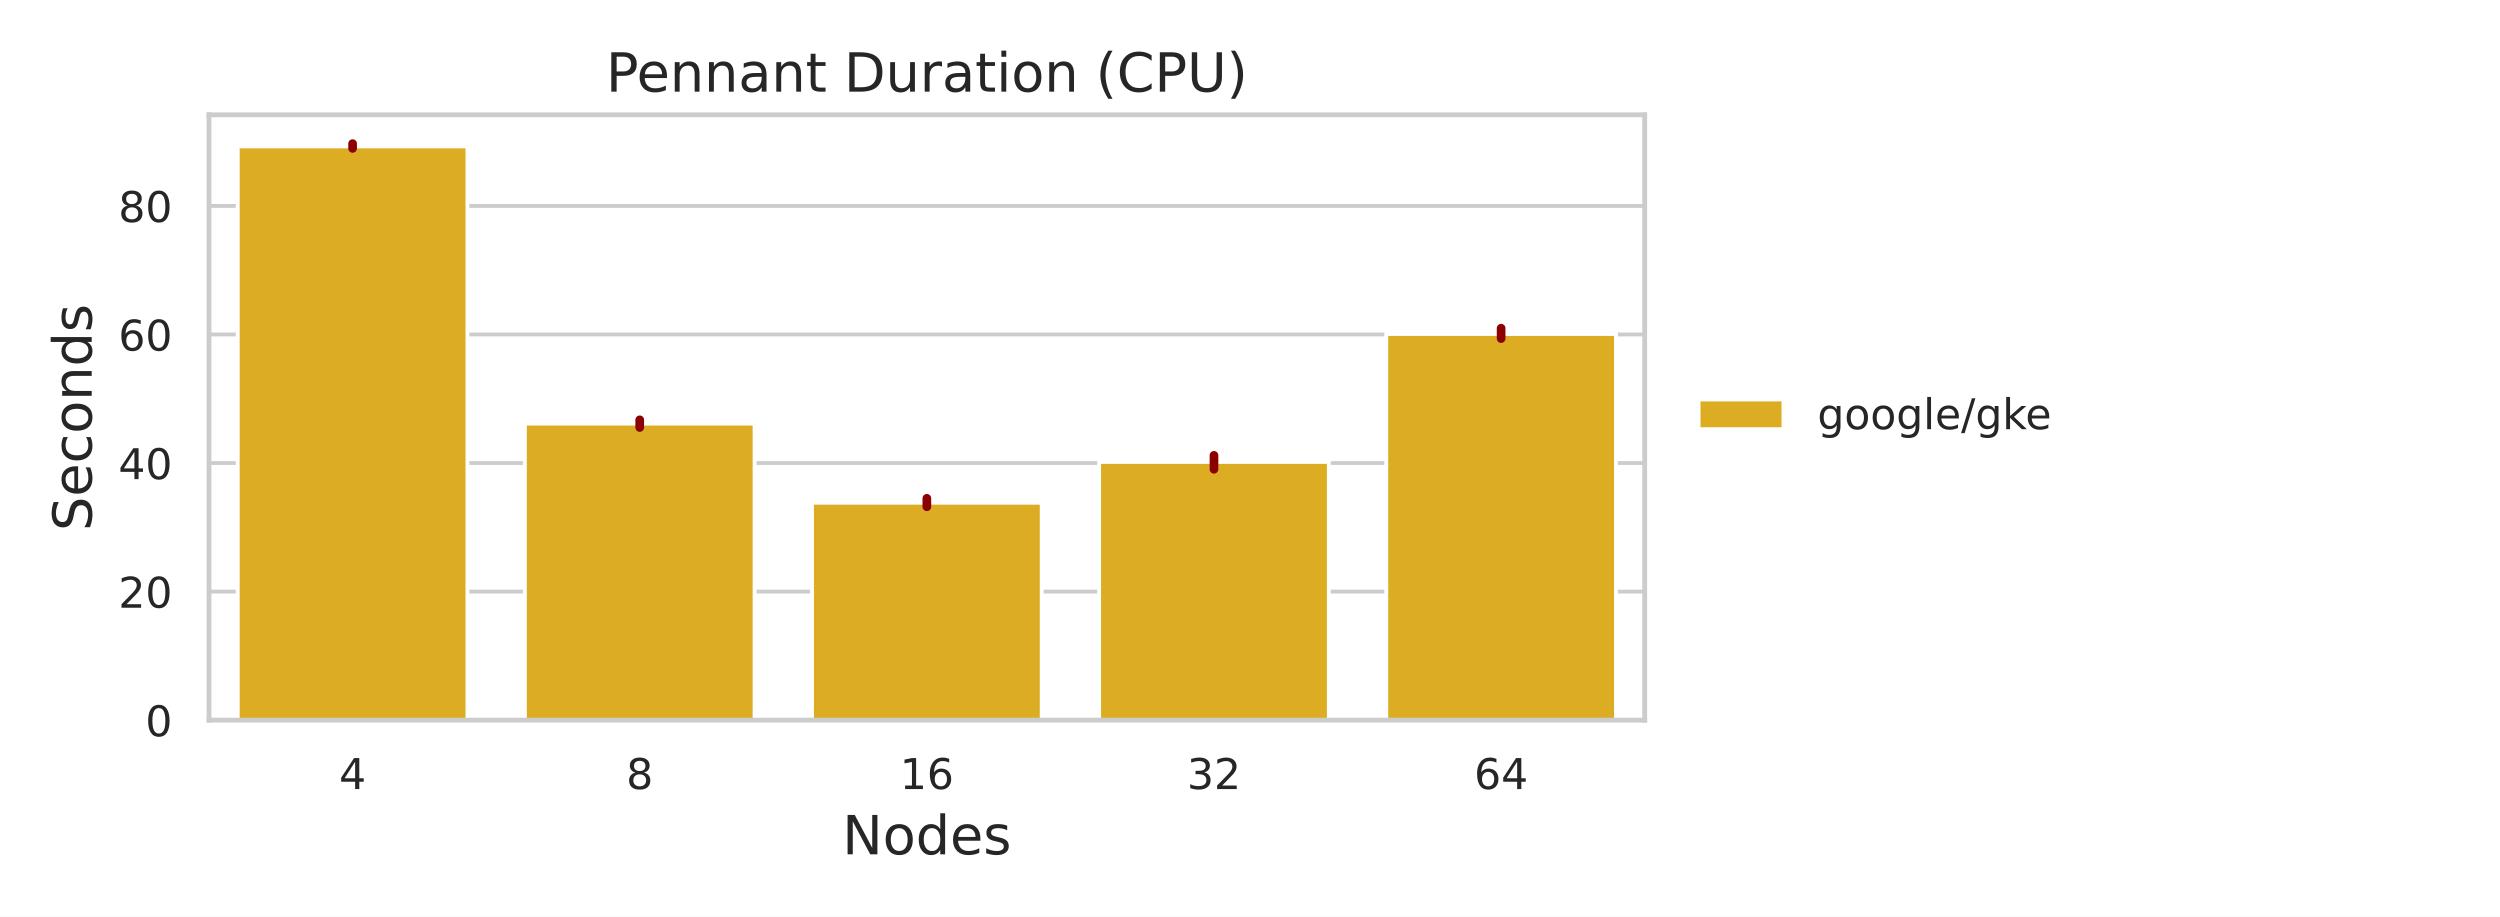
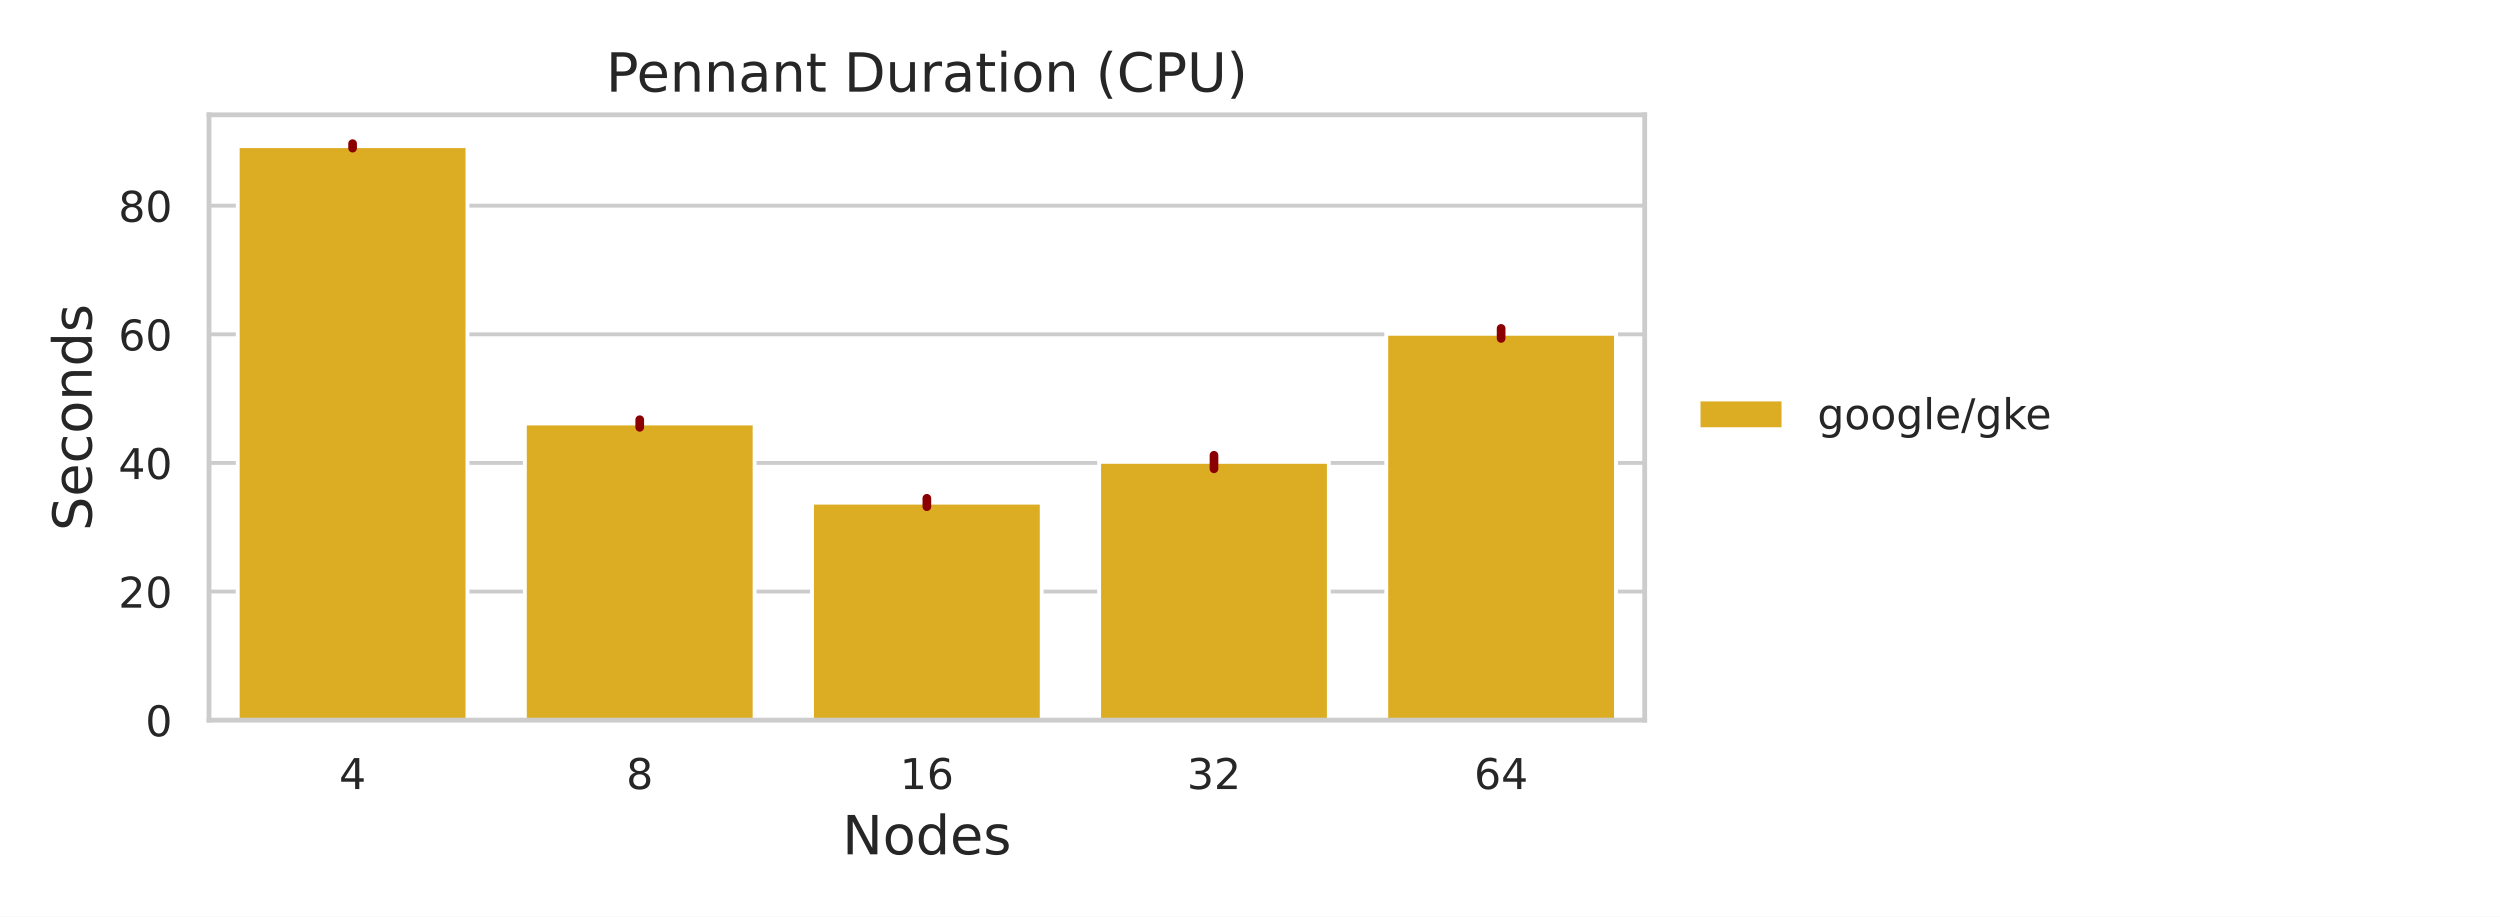
<svg xmlns="http://www.w3.org/2000/svg" xmlns:xlink="http://www.w3.org/1999/xlink" width="648pt" height="237.6pt" viewBox="0 0 648 237.6" version="1.1">
  <defs>
    <style type="text/css">*{stroke-linejoin: round; stroke-linecap: butt}</style>
  </defs>
  <g id="figure_1">
    <g id="patch_1">
      <path d="M 0 237.6  L 648 237.6  L 648 0  L 0 0  z " style="fill: #ffffff" />
    </g>
    <g id="axes_1">
      <g id="patch_2">
        <path d="M 54.18 186.66  L 426.301 186.66  L 426.301 29.76  L 54.18 29.76  z " style="fill: #ffffff" />
      </g>
      <g id="matplotlib.axis_1">
        <g id="xtick_1">
          <g id="text_1">
            <g style="fill: #262626" transform="translate(87.89275 204.5183) scale(0.11 -0.11)">
              <defs>
                <path id="DejaVuSans-34" d="M 2419 4116  L 825 1625  L 2419 1625  L 2419 4116  z M 2253 4666  L 3047 4666  L 3047 1625  L 3713 1625  L 3713 1100  L 3047 1100  L 3047 0  L 2419 0  L 2419 1100  L 313 1100  L 313 1709  L 2253 4666  z " transform="scale(0.015625)" />
              </defs>
              <use xlink:href="#DejaVuSans-34" />
            </g>
          </g>
        </g>
        <g id="xtick_2">
          <g id="text_2">
            <g style="fill: #262626" transform="translate(162.317 204.5183) scale(0.11 -0.11)">
              <defs>
                <path id="DejaVuSans-38" d="M 2034 2216  Q 1584 2216 1326 1975  Q 1069 1734 1069 1313  Q 1069 891 1326 650  Q 1584 409 2034 409  Q 2484 409 2743 651  Q 3003 894 3003 1313  Q 3003 1734 2745 1975  Q 2488 2216 2034 2216  z M 1403 2484  Q 997 2584 770 2862  Q 544 3141 544 3541  Q 544 4100 942 4425  Q 1341 4750 2034 4750  Q 2731 4750 3128 4425  Q 3525 4100 3525 3541  Q 3525 3141 3298 2862  Q 3072 2584 2669 2484  Q 3125 2378 3379 2068  Q 3634 1759 3634 1313  Q 3634 634 3220 271  Q 2806 -91 2034 -91  Q 1263 -91 848 271  Q 434 634 434 1313  Q 434 1759 690 2068  Q 947 2378 1403 2484  z M 1172 3481  Q 1172 3119 1398 2916  Q 1625 2713 2034 2713  Q 2441 2713 2670 2916  Q 2900 3119 2900 3481  Q 2900 3844 2670 4047  Q 2441 4250 2034 4250  Q 1625 4250 1398 4047  Q 1172 3844 1172 3481  z " transform="scale(0.015625)" />
              </defs>
              <use xlink:href="#DejaVuSans-38" />
            </g>
          </g>
        </g>
        <g id="xtick_3">
          <g id="text_3">
            <g style="fill: #262626" transform="translate(233.2419 204.5183) scale(0.11 -0.11)">
              <defs>
                <path id="DejaVuSans-31" d="M 794 531  L 1825 531  L 1825 4091  L 703 3866  L 703 4441  L 1819 4666  L 2450 4666  L 2450 531  L 3481 531  L 3481 0  L 794 0  L 794 531  z " transform="scale(0.015625)" />
                <path id="DejaVuSans-36" d="M 2113 2584  Q 1688 2584 1439 2293  Q 1191 2003 1191 1497  Q 1191 994 1439 701  Q 1688 409 2113 409  Q 2538 409 2786 701  Q 3034 994 3034 1497  Q 3034 2003 2786 2293  Q 2538 2584 2113 2584  z M 3366 4563  L 3366 3988  Q 3128 4100 2886 4159  Q 2644 4219 2406 4219  Q 1781 4219 1451 3797  Q 1122 3375 1075 2522  Q 1259 2794 1537 2939  Q 1816 3084 2150 3084  Q 2853 3084 3261 2657  Q 3669 2231 3669 1497  Q 3669 778 3244 343  Q 2819 -91 2113 -91  Q 1303 -91 875 529  Q 447 1150 447 2328  Q 447 3434 972 4092  Q 1497 4750 2381 4750  Q 2619 4750 2861 4703  Q 3103 4656 3366 4563  z " transform="scale(0.015625)" />
              </defs>
              <use xlink:href="#DejaVuSans-31" />
              <use xlink:href="#DejaVuSans-36" x="63.623" />
            </g>
          </g>
        </g>
        <g id="xtick_4">
          <g id="text_4">
            <g style="fill: #262626" transform="translate(307.6661 204.5183) scale(0.11 -0.11)">
              <defs>
                <path id="DejaVuSans-33" d="M 2597 2516  Q 3050 2419 3304 2112  Q 3559 1806 3559 1356  Q 3559 666 3084 287  Q 2609 -91 1734 -91  Q 1441 -91 1130 -33  Q 819 25 488 141  L 488 750  Q 750 597 1062 519  Q 1375 441 1716 441  Q 2309 441 2620 675  Q 2931 909 2931 1356  Q 2931 1769 2642 2001  Q 2353 2234 1838 2234  L 1294 2234  L 1294 2753  L 1863 2753  Q 2328 2753 2575 2939  Q 2822 3125 2822 3475  Q 2822 3834 2567 4026  Q 2313 4219 1838 4219  Q 1578 4219 1281 4162  Q 984 4106 628 3988  L 628 4550  Q 988 4650 1302 4700  Q 1616 4750 1894 4750  Q 2613 4750 3031 4423  Q 3450 4097 3450 3541  Q 3450 3153 3228 2886  Q 3006 2619 2597 2516  z " transform="scale(0.015625)" />
                <path id="DejaVuSans-32" d="M 1228 531  L 3431 531  L 3431 0  L 469 0  L 469 531  Q 828 903 1448 1529  Q 2069 2156 2228 2338  Q 2531 2678 2651 2914  Q 2772 3150 2772 3378  Q 2772 3750 2511 3984  Q 2250 4219 1831 4219  Q 1534 4219 1204 4116  Q 875 4013 500 3803  L 500 4441  Q 881 4594 1212 4672  Q 1544 4750 1819 4750  Q 2544 4750 2975 4387  Q 3406 4025 3406 3419  Q 3406 3131 3298 2873  Q 3191 2616 2906 2266  Q 2828 2175 2409 1742  Q 1991 1309 1228 531  z " transform="scale(0.015625)" />
              </defs>
              <use xlink:href="#DejaVuSans-33" />
              <use xlink:href="#DejaVuSans-32" x="63.623" />
            </g>
          </g>
        </g>
        <g id="xtick_5">
          <g id="text_5">
            <g style="fill: #262626" transform="translate(382.0903 204.5183) scale(0.11 -0.11)">
              <use xlink:href="#DejaVuSans-36" />
              <use xlink:href="#DejaVuSans-34" x="63.623" />
            </g>
          </g>
        </g>
        <g id="text_6">
          <g style="fill: #262626" transform="translate(218.3229 221.4437) scale(0.14 -0.14)">
            <defs>
              <path id="DejaVuSans-4e" d="M 628 4666  L 1478 4666  L 3547 763  L 3547 4666  L 4159 4666  L 4159 0  L 3309 0  L 1241 3903  L 1241 0  L 628 0  L 628 4666  z " transform="scale(0.015625)" />
              <path id="DejaVuSans-6f" d="M 1959 3097  Q 1497 3097 1228 2736  Q 959 2375 959 1747  Q 959 1119 1226 758  Q 1494 397 1959 397  Q 2419 397 2687 759  Q 2956 1122 2956 1747  Q 2956 2369 2687 2733  Q 2419 3097 1959 3097  z M 1959 3584  Q 2709 3584 3137 3096  Q 3566 2609 3566 1747  Q 3566 888 3137 398  Q 2709 -91 1959 -91  Q 1206 -91 779 398  Q 353 888 353 1747  Q 353 2609 779 3096  Q 1206 3584 1959 3584  z " transform="scale(0.015625)" />
              <path id="DejaVuSans-64" d="M 2906 2969  L 2906 4863  L 3481 4863  L 3481 0  L 2906 0  L 2906 525  Q 2725 213 2448 61  Q 2172 -91 1784 -91  Q 1150 -91 751 415  Q 353 922 353 1747  Q 353 2572 751 3078  Q 1150 3584 1784 3584  Q 2172 3584 2448 3432  Q 2725 3281 2906 2969  z M 947 1747  Q 947 1113 1208 752  Q 1469 391 1925 391  Q 2381 391 2643 752  Q 2906 1113 2906 1747  Q 2906 2381 2643 2742  Q 2381 3103 1925 3103  Q 1469 3103 1208 2742  Q 947 2381 947 1747  z " transform="scale(0.015625)" />
              <path id="DejaVuSans-65" d="M 3597 1894  L 3597 1613  L 953 1613  Q 991 1019 1311 708  Q 1631 397 2203 397  Q 2534 397 2845 478  Q 3156 559 3463 722  L 3463 178  Q 3153 47 2828 -22  Q 2503 -91 2169 -91  Q 1331 -91 842 396  Q 353 884 353 1716  Q 353 2575 817 3079  Q 1281 3584 2069 3584  Q 2775 3584 3186 3129  Q 3597 2675 3597 1894  z M 3022 2063  Q 3016 2534 2758 2815  Q 2500 3097 2075 3097  Q 1594 3097 1305 2825  Q 1016 2553 972 2059  L 3022 2063  z " transform="scale(0.015625)" />
              <path id="DejaVuSans-73" d="M 2834 3397  L 2834 2853  Q 2591 2978 2328 3040  Q 2066 3103 1784 3103  Q 1356 3103 1142 2972  Q 928 2841 928 2578  Q 928 2378 1081 2264  Q 1234 2150 1697 2047  L 1894 2003  Q 2506 1872 2764 1633  Q 3022 1394 3022 966  Q 3022 478 2636 193  Q 2250 -91 1575 -91  Q 1294 -91 989 -36  Q 684 19 347 128  L 347 722  Q 666 556 975 473  Q 1284 391 1588 391  Q 1994 391 2212 530  Q 2431 669 2431 922  Q 2431 1156 2273 1281  Q 2116 1406 1581 1522  L 1381 1569  Q 847 1681 609 1914  Q 372 2147 372 2553  Q 372 3047 722 3315  Q 1072 3584 1716 3584  Q 2034 3584 2315 3537  Q 2597 3491 2834 3397  z " transform="scale(0.015625)" />
            </defs>
            <use xlink:href="#DejaVuSans-4e" />
            <use xlink:href="#DejaVuSans-6f" x="74.805" />
            <use xlink:href="#DejaVuSans-64" x="135.986" />
            <use xlink:href="#DejaVuSans-65" x="199.463" />
            <use xlink:href="#DejaVuSans-73" x="260.986" />
          </g>
        </g>
      </g>
      <g id="matplotlib.axis_2">
        <g id="ytick_1">
          <g id="line2d_1">
-             <path d="M 54.18 186.66  L 426.301 186.66  " clip-path="url(#p2c343bdf45)" style="fill: none; stroke: #cccccc; stroke-linecap: round" />
+             <path d="M 54.18 186.66  L 426.301 186.66  " clip-path="url(#p4a77df397a)" style="fill: none; stroke: #cccccc; stroke-linecap: round" />
          </g>
          <g id="text_7">
            <g style="fill: #262626" transform="translate(37.68125 190.8391) scale(0.11 -0.11)">
              <defs>
                <path id="DejaVuSans-30" d="M 2034 4250  Q 1547 4250 1301 3770  Q 1056 3291 1056 2328  Q 1056 1369 1301 889  Q 1547 409 2034 409  Q 2525 409 2770 889  Q 3016 1369 3016 2328  Q 3016 3291 2770 3770  Q 2525 4250 2034 4250  z M 2034 4750  Q 2819 4750 3233 4129  Q 3647 3509 3647 2328  Q 3647 1150 3233 529  Q 2819 -91 2034 -91  Q 1250 -91 836 529  Q 422 1150 422 2328  Q 422 3509 836 4129  Q 1250 4750 2034 4750  z " transform="scale(0.015625)" />
              </defs>
              <use xlink:href="#DejaVuSans-30" />
            </g>
          </g>
        </g>
        <g id="ytick_2">
          <g id="line2d_2">
-             <path d="M 54.18 153.339  L 426.301 153.339  " clip-path="url(#p2c343bdf45)" style="fill: none; stroke: #cccccc; stroke-linecap: round" />
+             <path d="M 54.18 153.324  L 426.301 153.324  " clip-path="url(#p4a77df397a)" style="fill: none; stroke: #cccccc; stroke-linecap: round" />
          </g>
          <g id="text_8">
-             <g style="fill: #262626" transform="translate(30.6825 157.5181) scale(0.11 -0.11)">
+             <g style="fill: #262626" transform="translate(30.6825 157.5032) scale(0.11 -0.11)">
              <use xlink:href="#DejaVuSans-32" />
              <use xlink:href="#DejaVuSans-30" x="63.623" />
            </g>
          </g>
        </g>
        <g id="ytick_3">
          <g id="line2d_3">
-             <path d="M 54.18 120.018  L 426.301 120.018  " clip-path="url(#p2c343bdf45)" style="fill: none; stroke: #cccccc; stroke-linecap: round" />
+             <path d="M 54.18 119.988  L 426.301 119.988  " clip-path="url(#p4a77df397a)" style="fill: none; stroke: #cccccc; stroke-linecap: round" />
          </g>
          <g id="text_9">
-             <g style="fill: #262626" transform="translate(30.6825 124.1971) scale(0.11 -0.11)">
+             <g style="fill: #262626" transform="translate(30.6825 124.1672) scale(0.11 -0.11)">
              <use xlink:href="#DejaVuSans-34" />
              <use xlink:href="#DejaVuSans-30" x="63.623" />
            </g>
          </g>
        </g>
        <g id="ytick_4">
          <g id="line2d_4">
-             <path d="M 54.18 86.697  L 426.301 86.697  " clip-path="url(#p2c343bdf45)" style="fill: none; stroke: #cccccc; stroke-linecap: round" />
+             <path d="M 54.18 86.652  L 426.301 86.652  " clip-path="url(#p4a77df397a)" style="fill: none; stroke: #cccccc; stroke-linecap: round" />
          </g>
          <g id="text_10">
-             <g style="fill: #262626" transform="translate(30.6825 90.87609) scale(0.11 -0.11)">
+             <g style="fill: #262626" transform="translate(30.6825 90.83129) scale(0.11 -0.11)">
              <use xlink:href="#DejaVuSans-36" />
              <use xlink:href="#DejaVuSans-30" x="63.623" />
            </g>
          </g>
        </g>
        <g id="ytick_5">
          <g id="line2d_5">
-             <path d="M 54.18 53.376  L 426.301 53.376  " clip-path="url(#p2c343bdf45)" style="fill: none; stroke: #cccccc; stroke-linecap: round" />
+             <path d="M 54.18 53.316  L 426.301 53.316  " clip-path="url(#p4a77df397a)" style="fill: none; stroke: #cccccc; stroke-linecap: round" />
          </g>
          <g id="text_11">
-             <g style="fill: #262626" transform="translate(30.6825 57.55508) scale(0.11 -0.11)">
+             <g style="fill: #262626" transform="translate(30.6825 57.49534) scale(0.11 -0.11)">
              <use xlink:href="#DejaVuSans-38" />
              <use xlink:href="#DejaVuSans-30" x="63.623" />
            </g>
          </g>
        </g>
        <g id="text_12">
          <g style="fill: #262626" transform="translate(23.77094 137.6198) rotate(-90) scale(0.14 -0.14)">
            <defs>
              <path id="DejaVuSans-53" d="M 3425 4513  L 3425 3897  Q 3066 4069 2747 4153  Q 2428 4238 2131 4238  Q 1616 4238 1336 4038  Q 1056 3838 1056 3469  Q 1056 3159 1242 3001  Q 1428 2844 1947 2747  L 2328 2669  Q 3034 2534 3370 2195  Q 3706 1856 3706 1288  Q 3706 609 3251 259  Q 2797 -91 1919 -91  Q 1588 -91 1214 -16  Q 841 59 441 206  L 441 856  Q 825 641 1194 531  Q 1563 422 1919 422  Q 2459 422 2753 634  Q 3047 847 3047 1241  Q 3047 1584 2836 1778  Q 2625 1972 2144 2069  L 1759 2144  Q 1053 2284 737 2584  Q 422 2884 422 3419  Q 422 4038 858 4394  Q 1294 4750 2059 4750  Q 2388 4750 2728 4690  Q 3069 4631 3425 4513  z " transform="scale(0.015625)" />
              <path id="DejaVuSans-63" d="M 3122 3366  L 3122 2828  Q 2878 2963 2633 3030  Q 2388 3097 2138 3097  Q 1578 3097 1268 2742  Q 959 2388 959 1747  Q 959 1106 1268 751  Q 1578 397 2138 397  Q 2388 397 2633 464  Q 2878 531 3122 666  L 3122 134  Q 2881 22 2623 -34  Q 2366 -91 2075 -91  Q 1284 -91 818 406  Q 353 903 353 1747  Q 353 2603 823 3093  Q 1294 3584 2113 3584  Q 2378 3584 2631 3529  Q 2884 3475 3122 3366  z " transform="scale(0.015625)" />
              <path id="DejaVuSans-6e" d="M 3513 2113  L 3513 0  L 2938 0  L 2938 2094  Q 2938 2591 2744 2837  Q 2550 3084 2163 3084  Q 1697 3084 1428 2787  Q 1159 2491 1159 1978  L 1159 0  L 581 0  L 581 3500  L 1159 3500  L 1159 2956  Q 1366 3272 1645 3428  Q 1925 3584 2291 3584  Q 2894 3584 3203 3211  Q 3513 2838 3513 2113  z " transform="scale(0.015625)" />
            </defs>
            <use xlink:href="#DejaVuSans-53" />
            <use xlink:href="#DejaVuSans-65" x="63.477" />
            <use xlink:href="#DejaVuSans-63" x="125" />
            <use xlink:href="#DejaVuSans-6f" x="179.98" />
            <use xlink:href="#DejaVuSans-6e" x="241.162" />
            <use xlink:href="#DejaVuSans-64" x="304.541" />
            <use xlink:href="#DejaVuSans-73" x="368.018" />
          </g>
        </g>
      </g>
      <g id="patch_3">
-         <path d="M 61.622 186.66  L 121.162 186.66  L 121.162 37.946  L 61.622 37.946  z " clip-path="url(#p2c343bdf45)" style="fill: #dcad23; stroke: #ffffff; stroke-linejoin: miter" />
+         <path d="M 61.622 186.66  L 121.162 186.66  L 121.162 37.879  L 61.622 37.879  z " clip-path="url(#p4a77df397a)" style="fill: #dcad23; stroke: #ffffff; stroke-linejoin: miter" />
      </g>
      <g id="patch_4">
-         <path d="M 136.047 186.66  L 195.586 186.66  L 195.586 109.798  L 136.047 109.798  z " clip-path="url(#p2c343bdf45)" style="fill: #dcad23; stroke: #ffffff; stroke-linejoin: miter" />
+         <path d="M 136.047 186.66  L 195.586 186.66  L 195.586 109.764  L 136.047 109.764  z " clip-path="url(#p4a77df397a)" style="fill: #dcad23; stroke: #ffffff; stroke-linejoin: miter" />
      </g>
      <g id="patch_5">
-         <path d="M 210.471 186.66  L 270.01 186.66  L 270.01 130.313  L 210.471 130.313  z " clip-path="url(#p2c343bdf45)" style="fill: #dcad23; stroke: #ffffff; stroke-linejoin: miter" />
+         <path d="M 210.471 186.66  L 270.01 186.66  L 270.01 130.288  L 210.471 130.288  z " clip-path="url(#p4a77df397a)" style="fill: #dcad23; stroke: #ffffff; stroke-linejoin: miter" />
      </g>
      <g id="patch_6">
-         <path d="M 284.895 186.66  L 344.435 186.66  L 344.435 119.742  L 284.895 119.742  z " clip-path="url(#p2c343bdf45)" style="fill: #dcad23; stroke: #ffffff; stroke-linejoin: miter" />
+         <path d="M 284.895 186.66  L 344.435 186.66  L 344.435 119.712  L 284.895 119.712  z " clip-path="url(#p4a77df397a)" style="fill: #dcad23; stroke: #ffffff; stroke-linejoin: miter" />
      </g>
      <g id="patch_7">
-         <path d="M 359.319 186.66  L 418.859 186.66  L 418.859 86.568  L 359.319 86.568  z " clip-path="url(#p2c343bdf45)" style="fill: #dcad23; stroke: #ffffff; stroke-linejoin: miter" />
+         <path d="M 359.319 186.66  L 418.859 186.66  L 418.859 86.523  L 359.319 86.523  z " clip-path="url(#p4a77df397a)" style="fill: #dcad23; stroke: #ffffff; stroke-linejoin: miter" />
      </g>
      <g id="patch_8">
-         <path d="M 91.392 186.66  L 91.392 186.66  L 91.392 186.66  L 91.392 186.66  z " clip-path="url(#p2c343bdf45)" style="fill: #dcad23; stroke: #ffffff; stroke-linejoin: miter" />
+         <path d="M 91.392 186.66  L 91.392 186.66  L 91.392 186.66  L 91.392 186.66  z " clip-path="url(#p4a77df397a)" style="fill: #dcad23; stroke: #ffffff; stroke-linejoin: miter" />
      </g>
      <g id="line2d_6">
-         <path d="M 91.392 38.463  L 91.392 37.231  " clip-path="url(#p2c343bdf45)" style="fill: none; stroke: #8b0000; stroke-width: 2.25; stroke-linecap: round" />
+         <path d="M 91.392 38.396  L 91.392 37.231  " clip-path="url(#p4a77df397a)" style="fill: none; stroke: #8b0000; stroke-width: 2.25; stroke-linecap: round" />
      </g>
      <g id="line2d_7">
-         <path d="M 165.816 110.81  L 165.816 108.819  " clip-path="url(#p2c343bdf45)" style="fill: none; stroke: #8b0000; stroke-width: 2.25; stroke-linecap: round" />
+         <path d="M 165.816 110.762  L 165.816 108.784  " clip-path="url(#p4a77df397a)" style="fill: none; stroke: #8b0000; stroke-width: 2.25; stroke-linecap: round" />
      </g>
      <g id="line2d_8">
-         <path d="M 240.241 131.354  L 240.241 129.163  " clip-path="url(#p2c343bdf45)" style="fill: none; stroke: #8b0000; stroke-width: 2.25; stroke-linecap: round" />
+         <path d="M 240.241 131.329  L 240.241 129.16  " clip-path="url(#p4a77df397a)" style="fill: none; stroke: #8b0000; stroke-width: 2.25; stroke-linecap: round" />
      </g>
      <g id="line2d_9">
-         <path d="M 314.665 121.635  L 314.665 118.033  " clip-path="url(#p2c343bdf45)" style="fill: none; stroke: #8b0000; stroke-width: 2.25; stroke-linecap: round" />
+         <path d="M 314.665 121.514  L 314.665 118.005  " clip-path="url(#p4a77df397a)" style="fill: none; stroke: #8b0000; stroke-width: 2.25; stroke-linecap: round" />
      </g>
      <g id="line2d_10">
-         <path d="M 389.089 87.757  L 389.089 85.073  " clip-path="url(#p2c343bdf45)" style="fill: none; stroke: #8b0000; stroke-width: 2.25; stroke-linecap: round" />
+         <path d="M 389.089 87.715  L 389.089 85.12  " clip-path="url(#p4a77df397a)" style="fill: none; stroke: #8b0000; stroke-width: 2.25; stroke-linecap: round" />
      </g>
      <g id="patch_9">
        <path d="M 54.18 186.66  L 54.18 29.76  " style="fill: none; stroke: #cccccc; stroke-width: 1.25; stroke-linejoin: miter; stroke-linecap: square" />
      </g>
      <g id="patch_10">
        <path d="M 426.301 186.66  L 426.301 29.76  " style="fill: none; stroke: #cccccc; stroke-width: 1.25; stroke-linejoin: miter; stroke-linecap: square" />
      </g>
      <g id="patch_11">
        <path d="M 54.18 186.66  L 426.301 186.66  " style="fill: none; stroke: #cccccc; stroke-width: 1.25; stroke-linejoin: miter; stroke-linecap: square" />
      </g>
      <g id="patch_12">
        <path d="M 54.18 29.76  L 426.301 29.76  " style="fill: none; stroke: #cccccc; stroke-width: 1.25; stroke-linejoin: miter; stroke-linecap: square" />
      </g>
      <g id="text_13">
        <g style="fill: #262626" transform="translate(157.0784 23.76) scale(0.14 -0.14)">
          <defs>
            <path id="DejaVuSans-50" d="M 1259 4147  L 1259 2394  L 2053 2394  Q 2494 2394 2734 2622  Q 2975 2850 2975 3272  Q 2975 3691 2734 3919  Q 2494 4147 2053 4147  L 1259 4147  z M 628 4666  L 2053 4666  Q 2838 4666 3239 4311  Q 3641 3956 3641 3272  Q 3641 2581 3239 2228  Q 2838 1875 2053 1875  L 1259 1875  L 1259 0  L 628 0  L 628 4666  z " transform="scale(0.015625)" />
            <path id="DejaVuSans-61" d="M 2194 1759  Q 1497 1759 1228 1600  Q 959 1441 959 1056  Q 959 750 1161 570  Q 1363 391 1709 391  Q 2188 391 2477 730  Q 2766 1069 2766 1631  L 2766 1759  L 2194 1759  z M 3341 1997  L 3341 0  L 2766 0  L 2766 531  Q 2569 213 2275 61  Q 1981 -91 1556 -91  Q 1019 -91 701 211  Q 384 513 384 1019  Q 384 1609 779 1909  Q 1175 2209 1959 2209  L 2766 2209  L 2766 2266  Q 2766 2663 2505 2880  Q 2244 3097 1772 3097  Q 1472 3097 1187 3025  Q 903 2953 641 2809  L 641 3341  Q 956 3463 1253 3523  Q 1550 3584 1831 3584  Q 2591 3584 2966 3190  Q 3341 2797 3341 1997  z " transform="scale(0.015625)" />
            <path id="DejaVuSans-74" d="M 1172 4494  L 1172 3500  L 2356 3500  L 2356 3053  L 1172 3053  L 1172 1153  Q 1172 725 1289 603  Q 1406 481 1766 481  L 2356 481  L 2356 0  L 1766 0  Q 1100 0 847 248  Q 594 497 594 1153  L 594 3053  L 172 3053  L 172 3500  L 594 3500  L 594 4494  L 1172 4494  z " transform="scale(0.015625)" />
            <path id="DejaVuSans-20" transform="scale(0.015625)" />
            <path id="DejaVuSans-44" d="M 1259 4147  L 1259 519  L 2022 519  Q 2988 519 3436 956  Q 3884 1394 3884 2338  Q 3884 3275 3436 3711  Q 2988 4147 2022 4147  L 1259 4147  z M 628 4666  L 1925 4666  Q 3281 4666 3915 4102  Q 4550 3538 4550 2338  Q 4550 1131 3912 565  Q 3275 0 1925 0  L 628 0  L 628 4666  z " transform="scale(0.015625)" />
            <path id="DejaVuSans-75" d="M 544 1381  L 544 3500  L 1119 3500  L 1119 1403  Q 1119 906 1312 657  Q 1506 409 1894 409  Q 2359 409 2629 706  Q 2900 1003 2900 1516  L 2900 3500  L 3475 3500  L 3475 0  L 2900 0  L 2900 538  Q 2691 219 2414 64  Q 2138 -91 1772 -91  Q 1169 -91 856 284  Q 544 659 544 1381  z M 1991 3584  L 1991 3584  z " transform="scale(0.015625)" />
            <path id="DejaVuSans-72" d="M 2631 2963  Q 2534 3019 2420 3045  Q 2306 3072 2169 3072  Q 1681 3072 1420 2755  Q 1159 2438 1159 1844  L 1159 0  L 581 0  L 581 3500  L 1159 3500  L 1159 2956  Q 1341 3275 1631 3429  Q 1922 3584 2338 3584  Q 2397 3584 2469 3576  Q 2541 3569 2628 3553  L 2631 2963  z " transform="scale(0.015625)" />
            <path id="DejaVuSans-69" d="M 603 3500  L 1178 3500  L 1178 0  L 603 0  L 603 3500  z M 603 4863  L 1178 4863  L 1178 4134  L 603 4134  L 603 4863  z " transform="scale(0.015625)" />
            <path id="DejaVuSans-28" d="M 1984 4856  Q 1566 4138 1362 3434  Q 1159 2731 1159 2009  Q 1159 1288 1364 580  Q 1569 -128 1984 -844  L 1484 -844  Q 1016 -109 783 600  Q 550 1309 550 2009  Q 550 2706 781 3412  Q 1013 4119 1484 4856  L 1984 4856  z " transform="scale(0.015625)" />
            <path id="DejaVuSans-43" d="M 4122 4306  L 4122 3641  Q 3803 3938 3442 4084  Q 3081 4231 2675 4231  Q 1875 4231 1450 3742  Q 1025 3253 1025 2328  Q 1025 1406 1450 917  Q 1875 428 2675 428  Q 3081 428 3442 575  Q 3803 722 4122 1019  L 4122 359  Q 3791 134 3420 21  Q 3050 -91 2638 -91  Q 1578 -91 968 557  Q 359 1206 359 2328  Q 359 3453 968 4101  Q 1578 4750 2638 4750  Q 3056 4750 3426 4639  Q 3797 4528 4122 4306  z " transform="scale(0.015625)" />
            <path id="DejaVuSans-55" d="M 556 4666  L 1191 4666  L 1191 1831  Q 1191 1081 1462 751  Q 1734 422 2344 422  Q 2950 422 3222 751  Q 3494 1081 3494 1831  L 3494 4666  L 4128 4666  L 4128 1753  Q 4128 841 3676 375  Q 3225 -91 2344 -91  Q 1459 -91 1007 375  Q 556 841 556 1753  L 556 4666  z " transform="scale(0.015625)" />
            <path id="DejaVuSans-29" d="M 513 4856  L 1013 4856  Q 1481 4119 1714 3412  Q 1947 2706 1947 2009  Q 1947 1309 1714 600  Q 1481 -109 1013 -844  L 513 -844  Q 928 -128 1133 580  Q 1338 1288 1338 2009  Q 1338 2731 1133 3434  Q 928 4138 513 4856  z " transform="scale(0.015625)" />
          </defs>
          <use xlink:href="#DejaVuSans-50" />
          <use xlink:href="#DejaVuSans-65" x="56.678" />
          <use xlink:href="#DejaVuSans-6e" x="118.201" />
          <use xlink:href="#DejaVuSans-6e" x="181.58" />
          <use xlink:href="#DejaVuSans-61" x="244.959" />
          <use xlink:href="#DejaVuSans-6e" x="306.238" />
          <use xlink:href="#DejaVuSans-74" x="369.617" />
          <use xlink:href="#DejaVuSans-20" x="408.826" />
          <use xlink:href="#DejaVuSans-44" x="440.613" />
          <use xlink:href="#DejaVuSans-75" x="517.615" />
          <use xlink:href="#DejaVuSans-72" x="580.994" />
          <use xlink:href="#DejaVuSans-61" x="622.107" />
          <use xlink:href="#DejaVuSans-74" x="683.387" />
          <use xlink:href="#DejaVuSans-69" x="722.596" />
          <use xlink:href="#DejaVuSans-6f" x="750.379" />
          <use xlink:href="#DejaVuSans-6e" x="811.561" />
          <use xlink:href="#DejaVuSans-20" x="874.939" />
          <use xlink:href="#DejaVuSans-28" x="906.727" />
          <use xlink:href="#DejaVuSans-43" x="945.74" />
          <use xlink:href="#DejaVuSans-50" x="1015.564" />
          <use xlink:href="#DejaVuSans-55" x="1075.867" />
          <use xlink:href="#DejaVuSans-29" x="1149.061" />
        </g>
      </g>
    </g>
    <g id="axes_2">
      <g id="legend_1">
        <g id="patch_13">
          <path d="M 440.273 111.245  L 462.273 111.245  L 462.273 103.545  L 440.273 103.545  z " style="fill: #dcad23; stroke: #ffffff; stroke-linejoin: miter" />
        </g>
        <g id="text_14">
          <g style="fill: #262626" transform="translate(471.0733 111.2453) scale(0.11 -0.11)">
            <defs>
              <path id="DejaVuSans-67" d="M 2906 1791  Q 2906 2416 2648 2759  Q 2391 3103 1925 3103  Q 1463 3103 1205 2759  Q 947 2416 947 1791  Q 947 1169 1205 825  Q 1463 481 1925 481  Q 2391 481 2648 825  Q 2906 1169 2906 1791  z M 3481 434  Q 3481 -459 3084 -895  Q 2688 -1331 1869 -1331  Q 1566 -1331 1297 -1286  Q 1028 -1241 775 -1147  L 775 -588  Q 1028 -725 1275 -790  Q 1522 -856 1778 -856  Q 2344 -856 2625 -561  Q 2906 -266 2906 331  L 2906 616  Q 2728 306 2450 153  Q 2172 0 1784 0  Q 1141 0 747 490  Q 353 981 353 1791  Q 353 2603 747 3093  Q 1141 3584 1784 3584  Q 2172 3584 2450 3431  Q 2728 3278 2906 2969  L 2906 3500  L 3481 3500  L 3481 434  z " transform="scale(0.015625)" />
              <path id="DejaVuSans-6c" d="M 603 4863  L 1178 4863  L 1178 0  L 603 0  L 603 4863  z " transform="scale(0.015625)" />
              <path id="DejaVuSans-2f" d="M 1625 4666  L 2156 4666  L 531 -594  L 0 -594  L 1625 4666  z " transform="scale(0.015625)" />
              <path id="DejaVuSans-6b" d="M 581 4863  L 1159 4863  L 1159 1991  L 2875 3500  L 3609 3500  L 1753 1863  L 3688 0  L 2938 0  L 1159 1709  L 1159 0  L 581 0  L 581 4863  z " transform="scale(0.015625)" />
            </defs>
            <use xlink:href="#DejaVuSans-67" />
            <use xlink:href="#DejaVuSans-6f" x="63.477" />
            <use xlink:href="#DejaVuSans-6f" x="124.658" />
            <use xlink:href="#DejaVuSans-67" x="185.84" />
            <use xlink:href="#DejaVuSans-6c" x="249.316" />
            <use xlink:href="#DejaVuSans-65" x="277.1" />
            <use xlink:href="#DejaVuSans-2f" x="338.623" />
            <use xlink:href="#DejaVuSans-67" x="372.314" />
            <use xlink:href="#DejaVuSans-6b" x="435.791" />
            <use xlink:href="#DejaVuSans-65" x="490.076" />
          </g>
        </g>
      </g>
    </g>
  </g>
  <defs>
-     <clipPath id="p2c343bdf45">
+     <clipPath id="p4a77df397a">
      <rect x="54.18" y="29.76" width="372.121" height="156.9" />
    </clipPath>
  </defs>
</svg>
